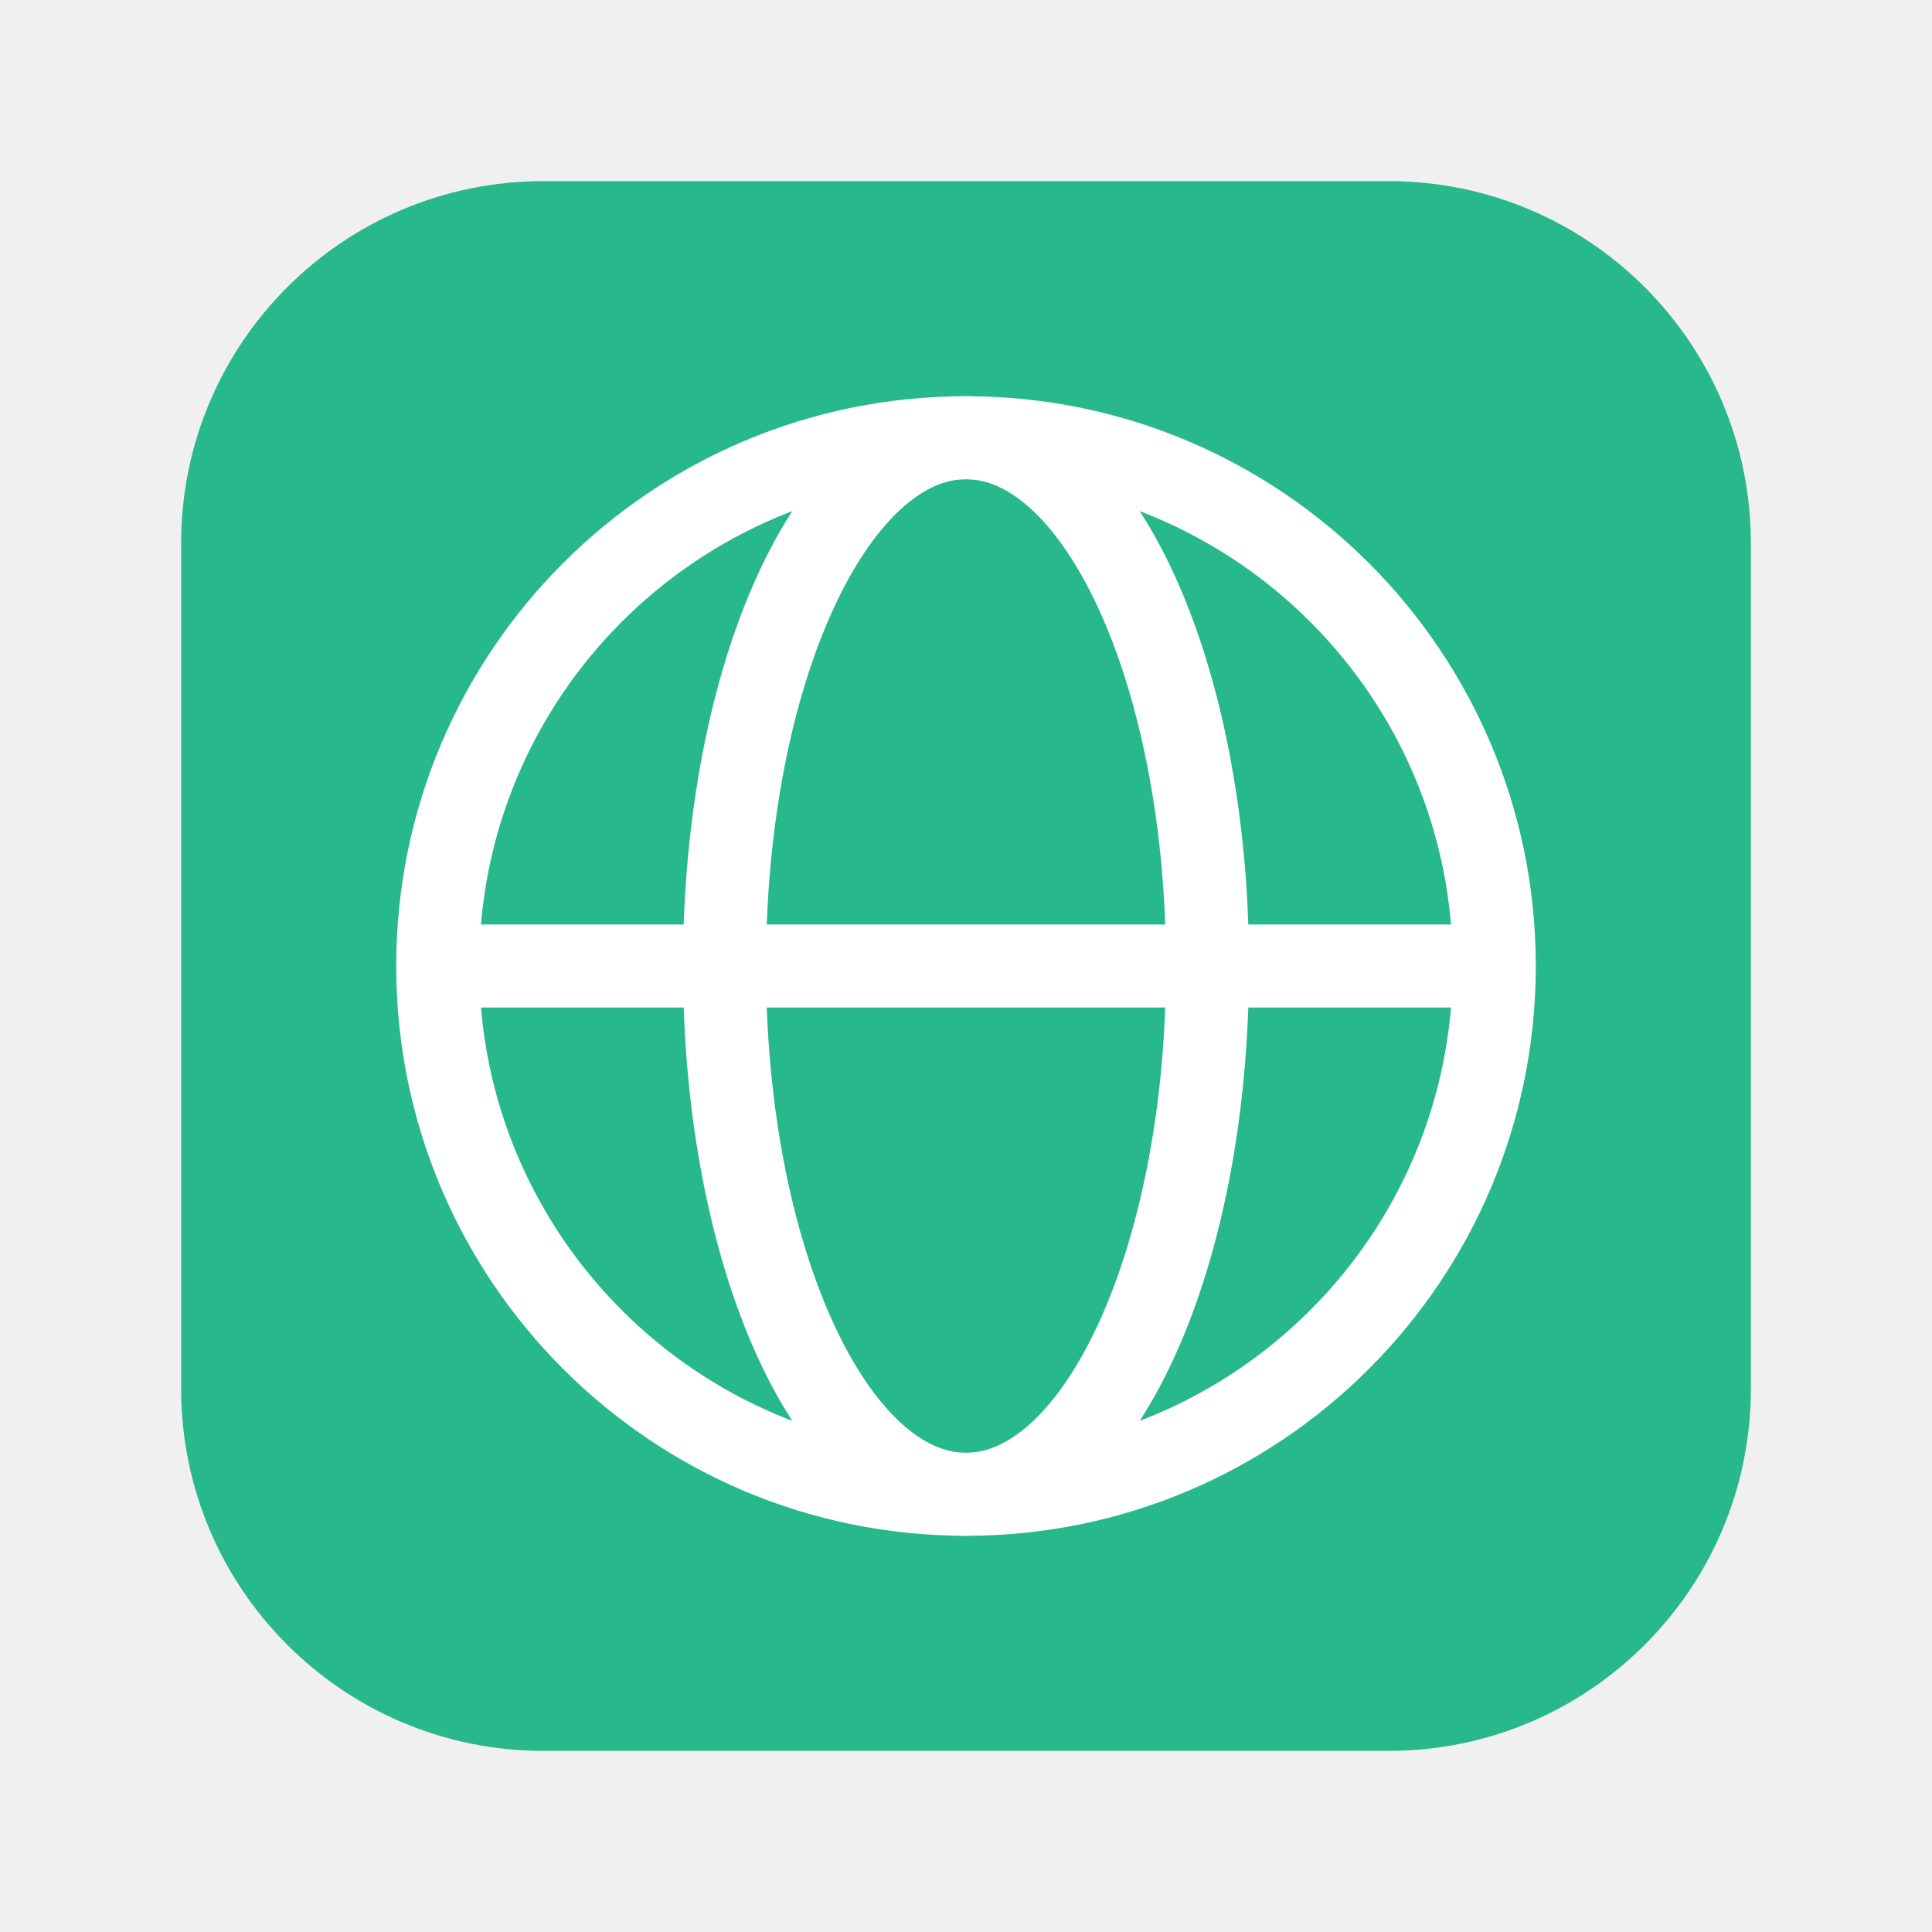
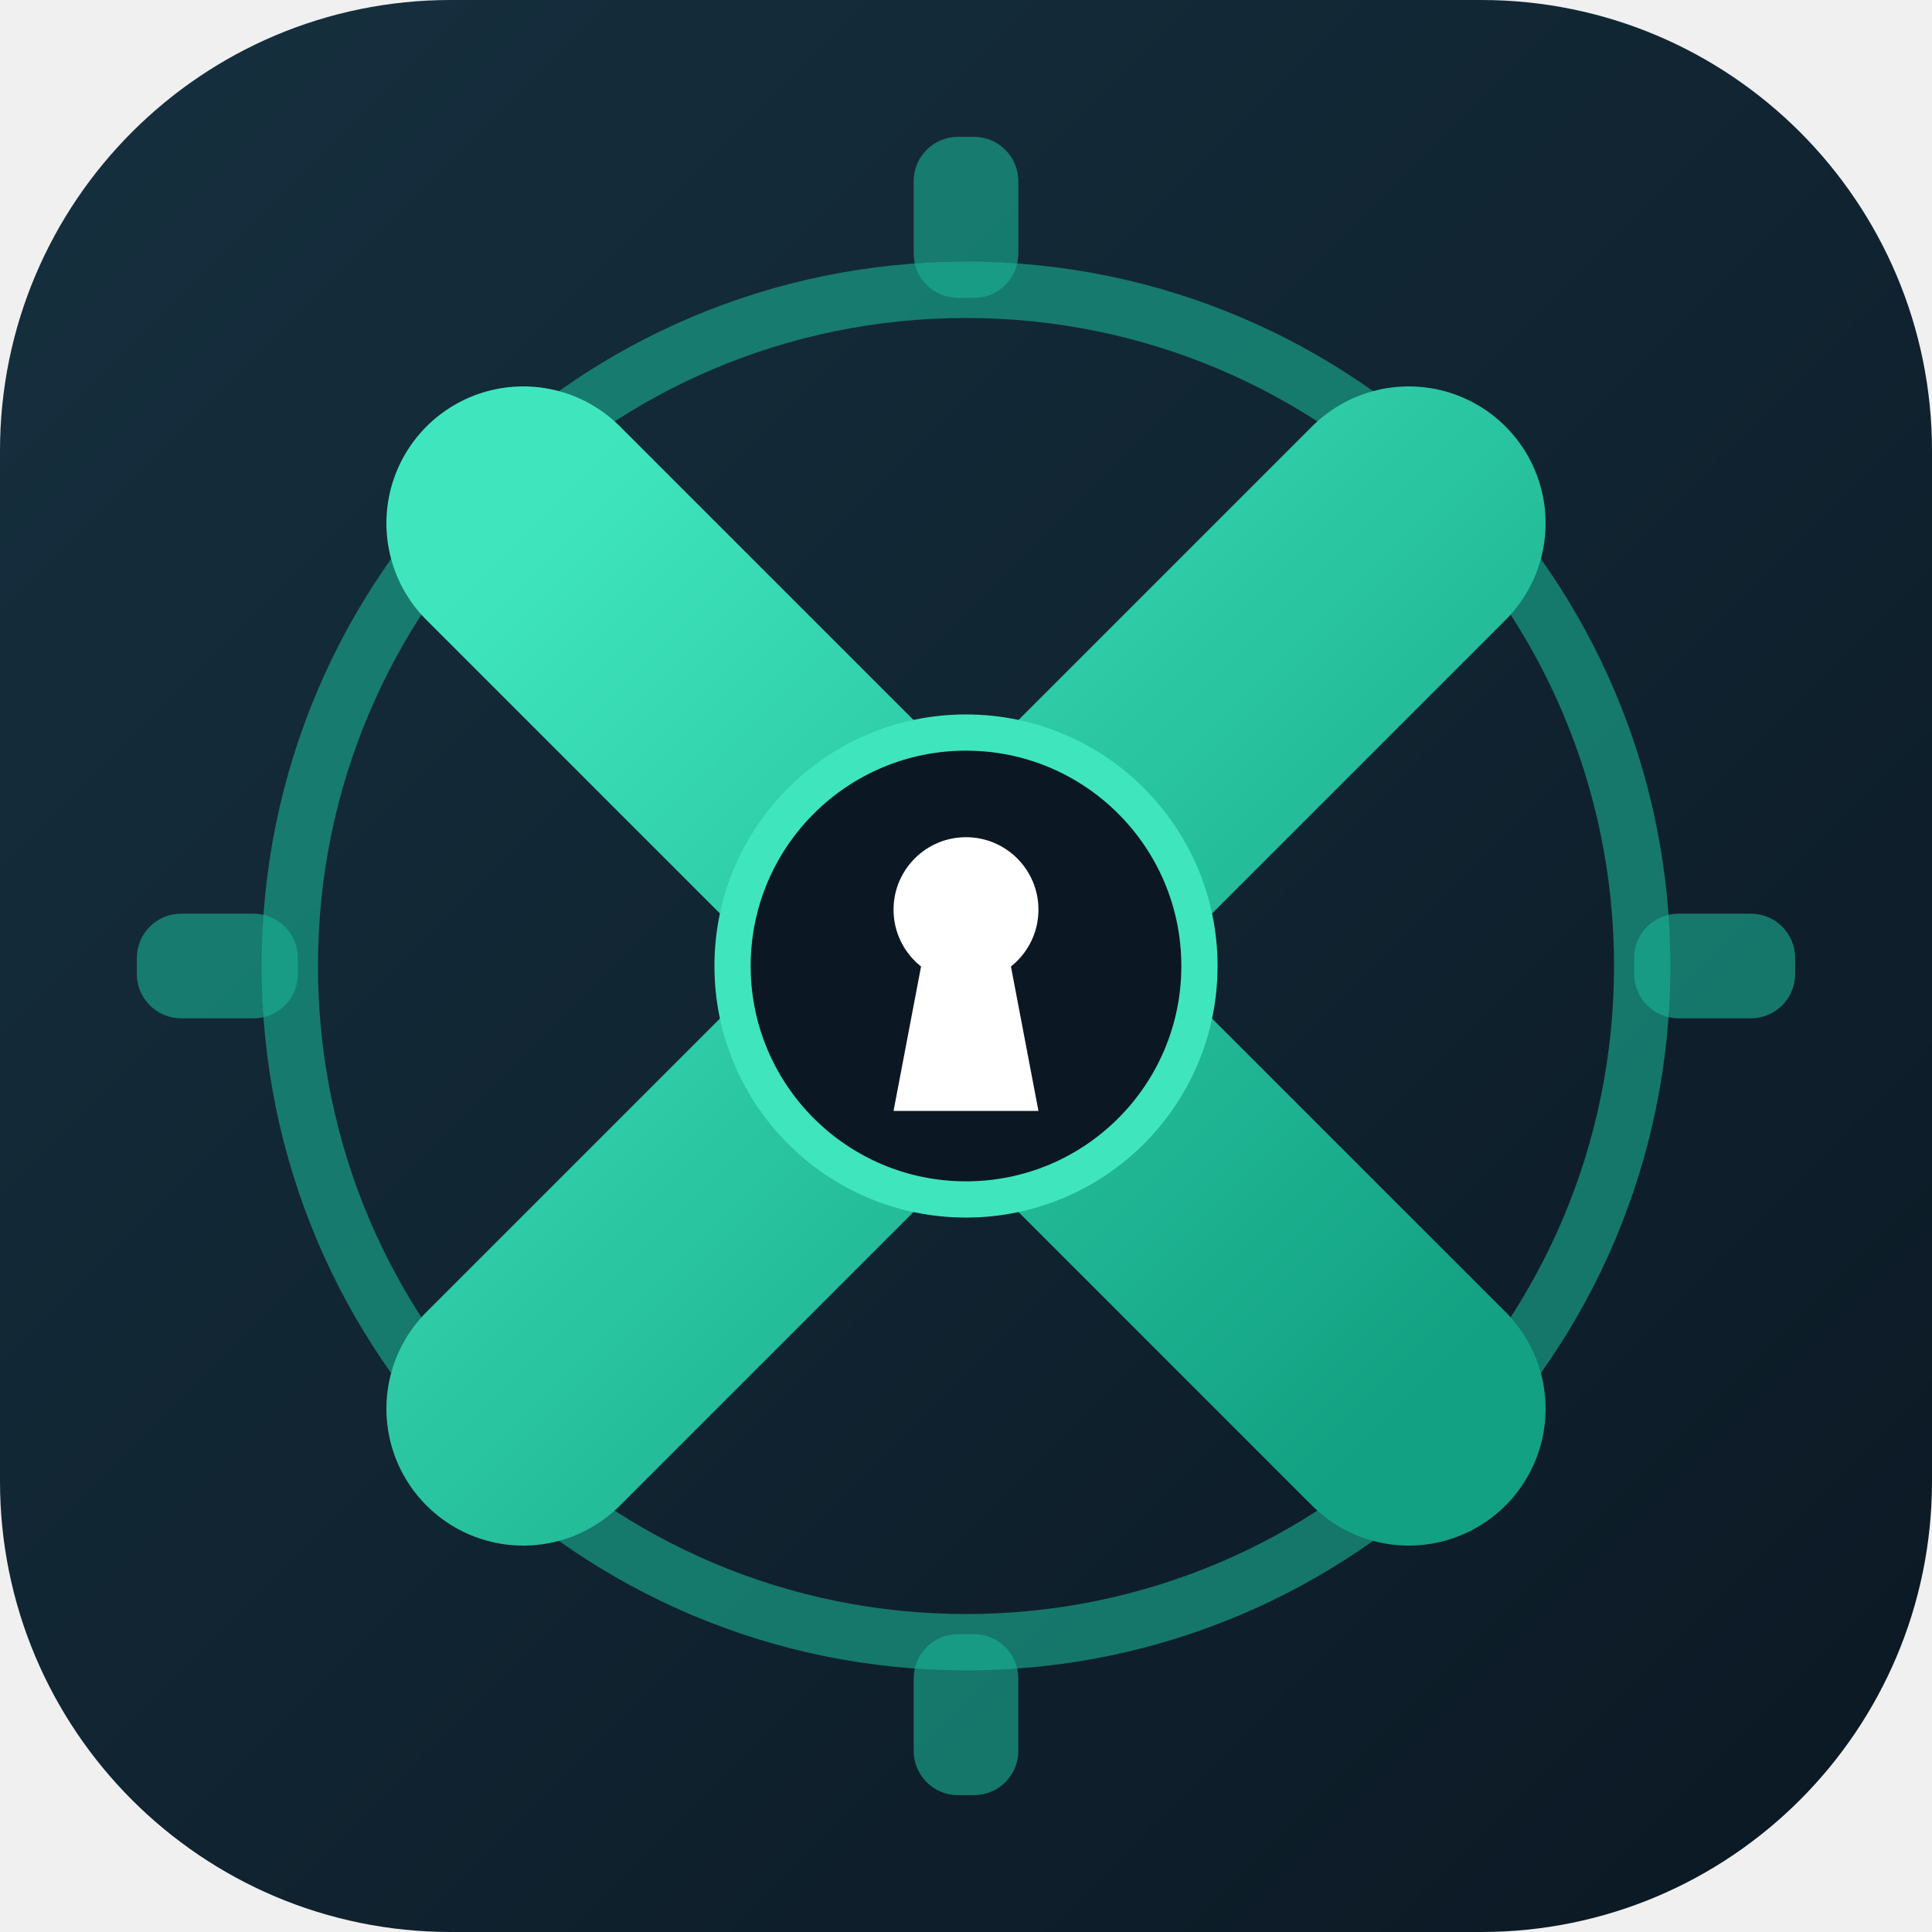
- <svg xmlns="http://www.w3.org/2000/svg" viewBox="0 0 1024 1024" role="img" aria-labelledby="title desc">
-   <rect x="96" y="96" width="832" height="832" rx="192" fill="#27B88C" />
-   <g fill="none" stroke="#FFFFFF" stroke-width="44">
-     <circle cx="512" cy="512" r="280" />
-     <ellipse cx="512" cy="512" rx="128" ry="280" />
-     <path d="M232 512h560" />
+ <svg xmlns="http://www.w3.org/2000/svg" viewBox="0 0 512 512" role="img" aria-label="XPAM">
+   <defs>
+     <linearGradient id="bg" x1="0" y1="0" x2="1" y2="1">
+       <stop offset="0" stop-color="#16303f" />
+       <stop offset="1" stop-color="#0b1823" />
+     </linearGradient>
+     <linearGradient id="x" x1="0" y1="0" x2="1" y2="1">
+       <stop offset="0" stop-color="#3fe6bd" />
+       <stop offset="1" stop-color="#12a182" />
+     </linearGradient>
+   </defs>
+   <g transform="translate(0 0) scale(1.066667) translate(-16 -16)">
+     <rect x="16" y="16" width="480" height="480" rx="112" fill="url(#bg)" />
+     <circle cx="256" cy="256" r="168" fill="none" stroke="#1ab39499" stroke-width="14" />
+     <g fill="#1ab39499">
+       <rect x="243" y="50" width="26" height="40" rx="11" />
+       <rect x="243" y="422" width="26" height="40" rx="11" />
+       <rect x="50" y="243" width="40" height="26" rx="11" />
+       <rect x="422" y="243" width="40" height="26" rx="11" />
+     </g>
+     <g stroke="url(#x)" stroke-width="68" stroke-linecap="round">
+       <line x1="146" y1="146" x2="366" y2="366" />
+       <line x1="366" y1="146" x2="146" y2="366" />
+     </g>
+     <circle cx="256" cy="256" r="58" fill="#0b1823" stroke="#3fe6bd" stroke-width="9" />
+     <circle cx="256" cy="242" r="18" fill="#ffffff" />
+     <path d="M246 250h20l8 42h-36z" fill="#ffffff" />
  </g>
</svg>
